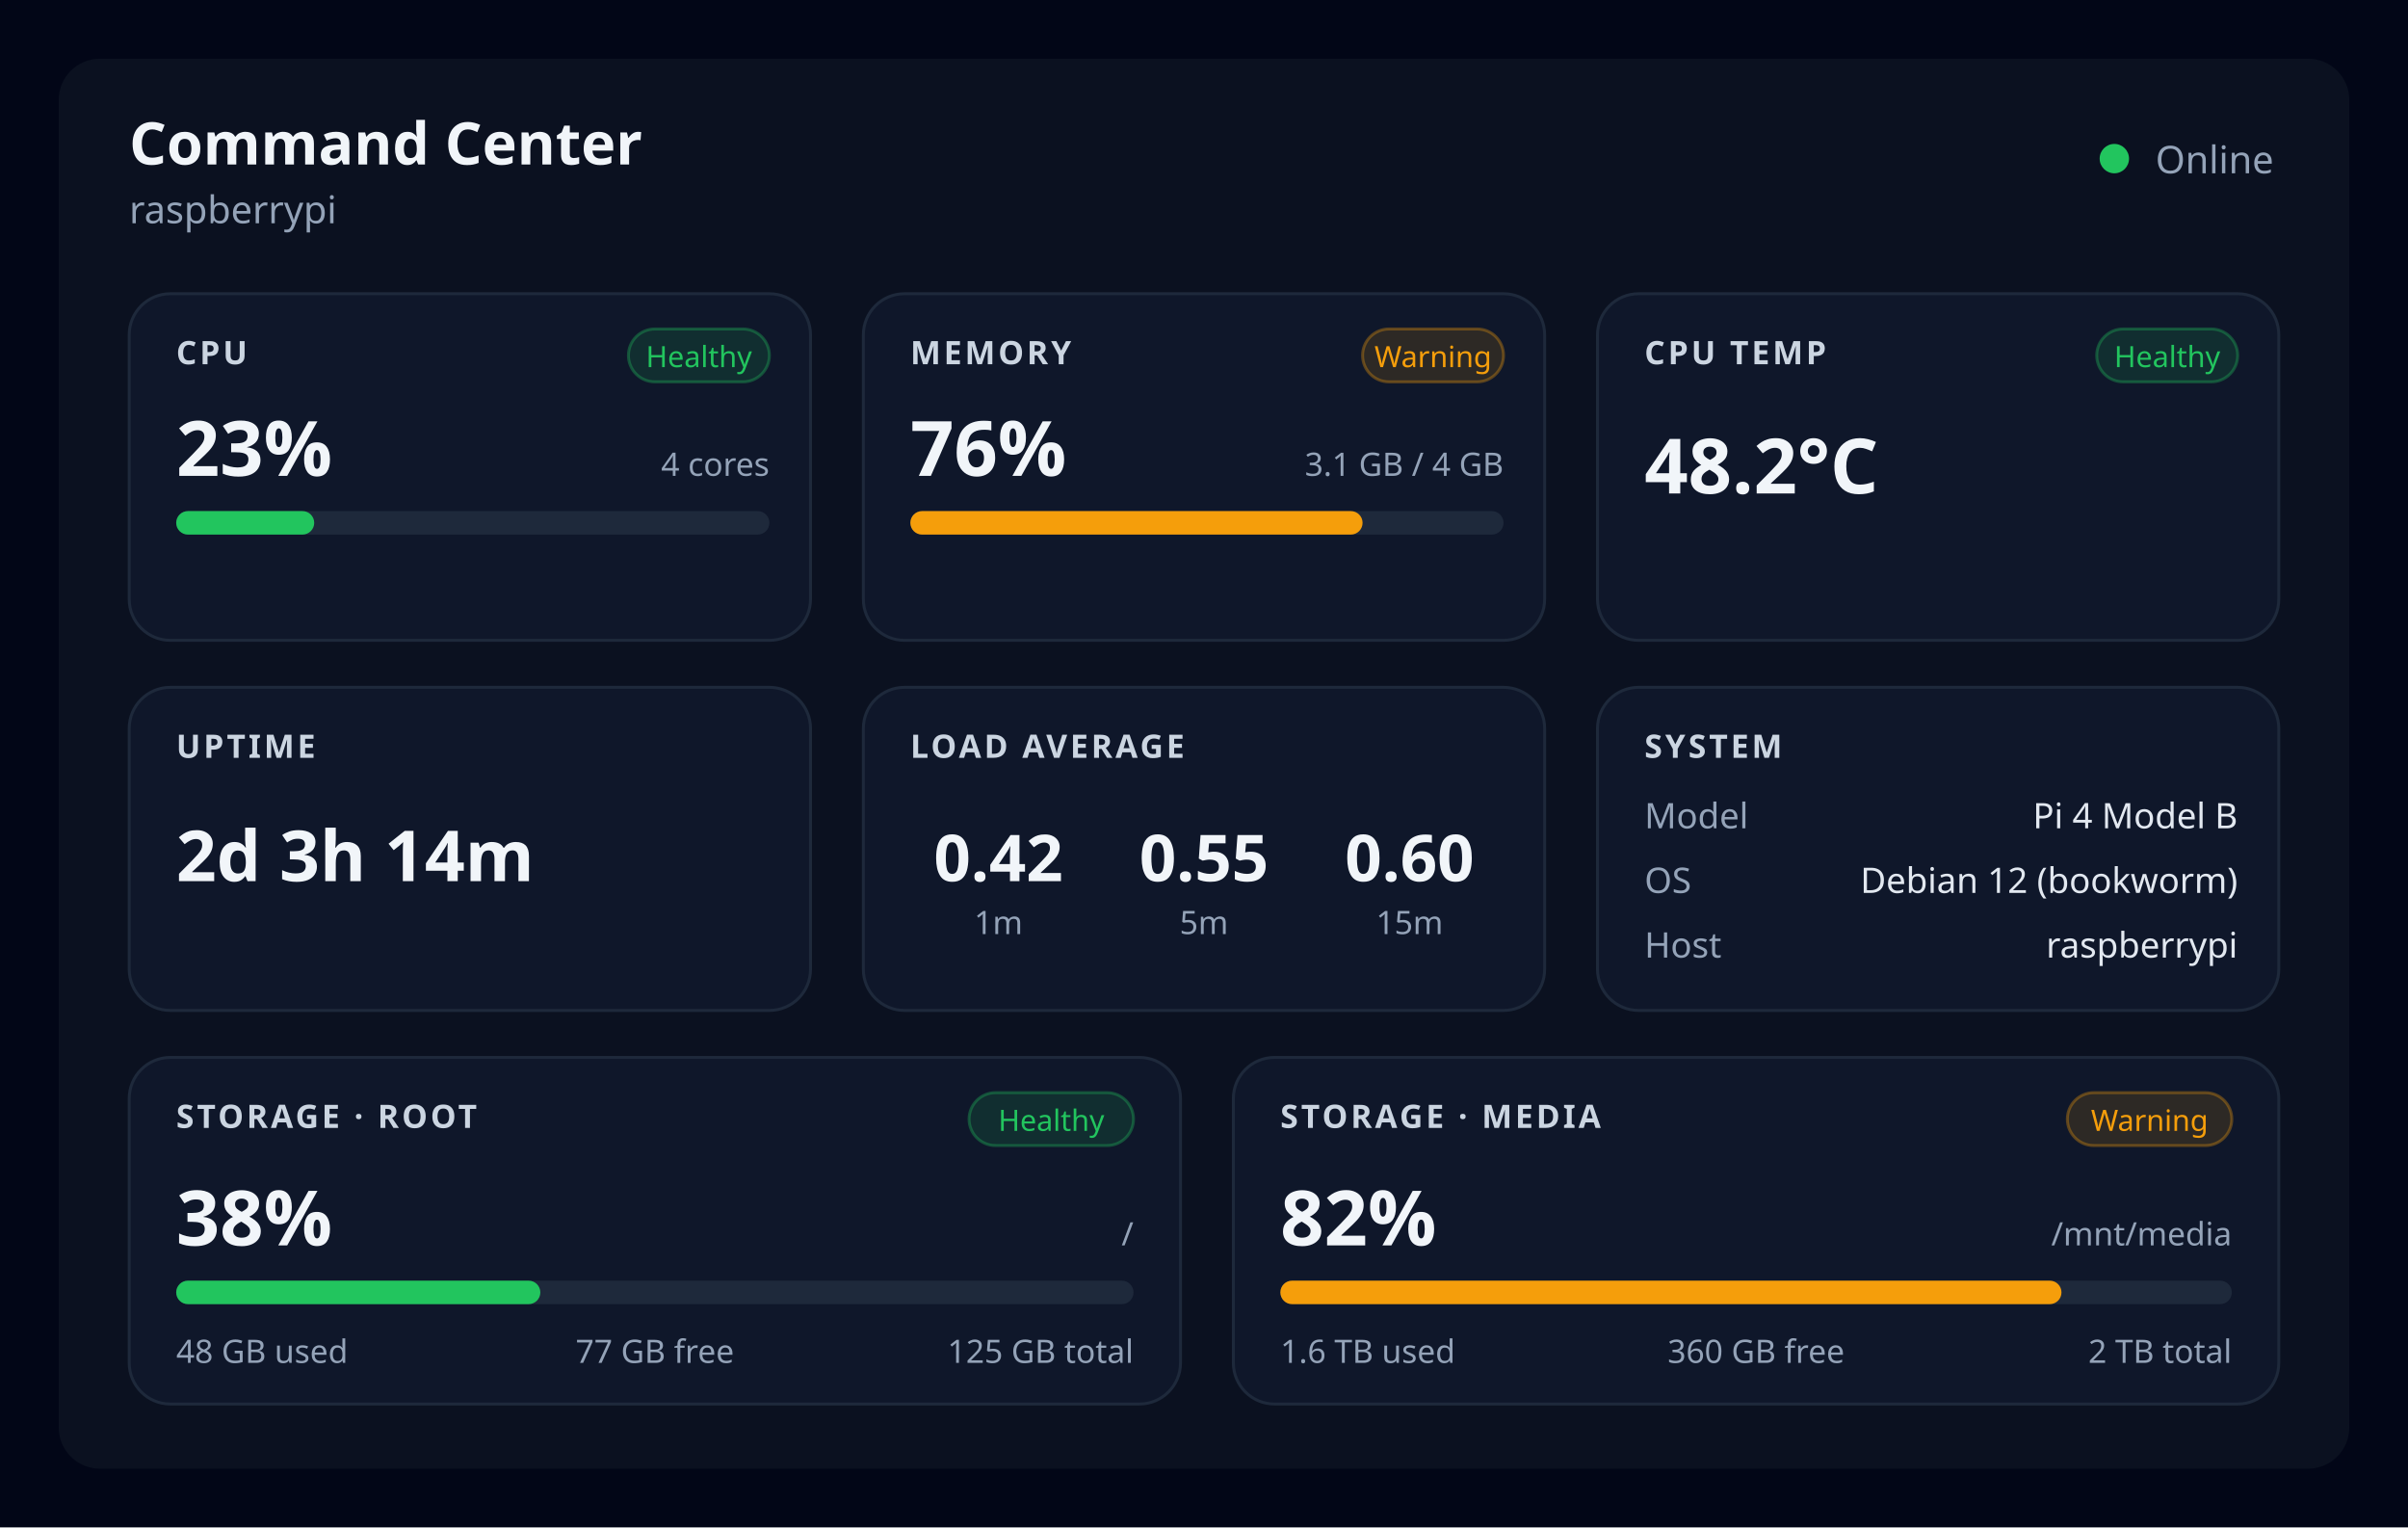
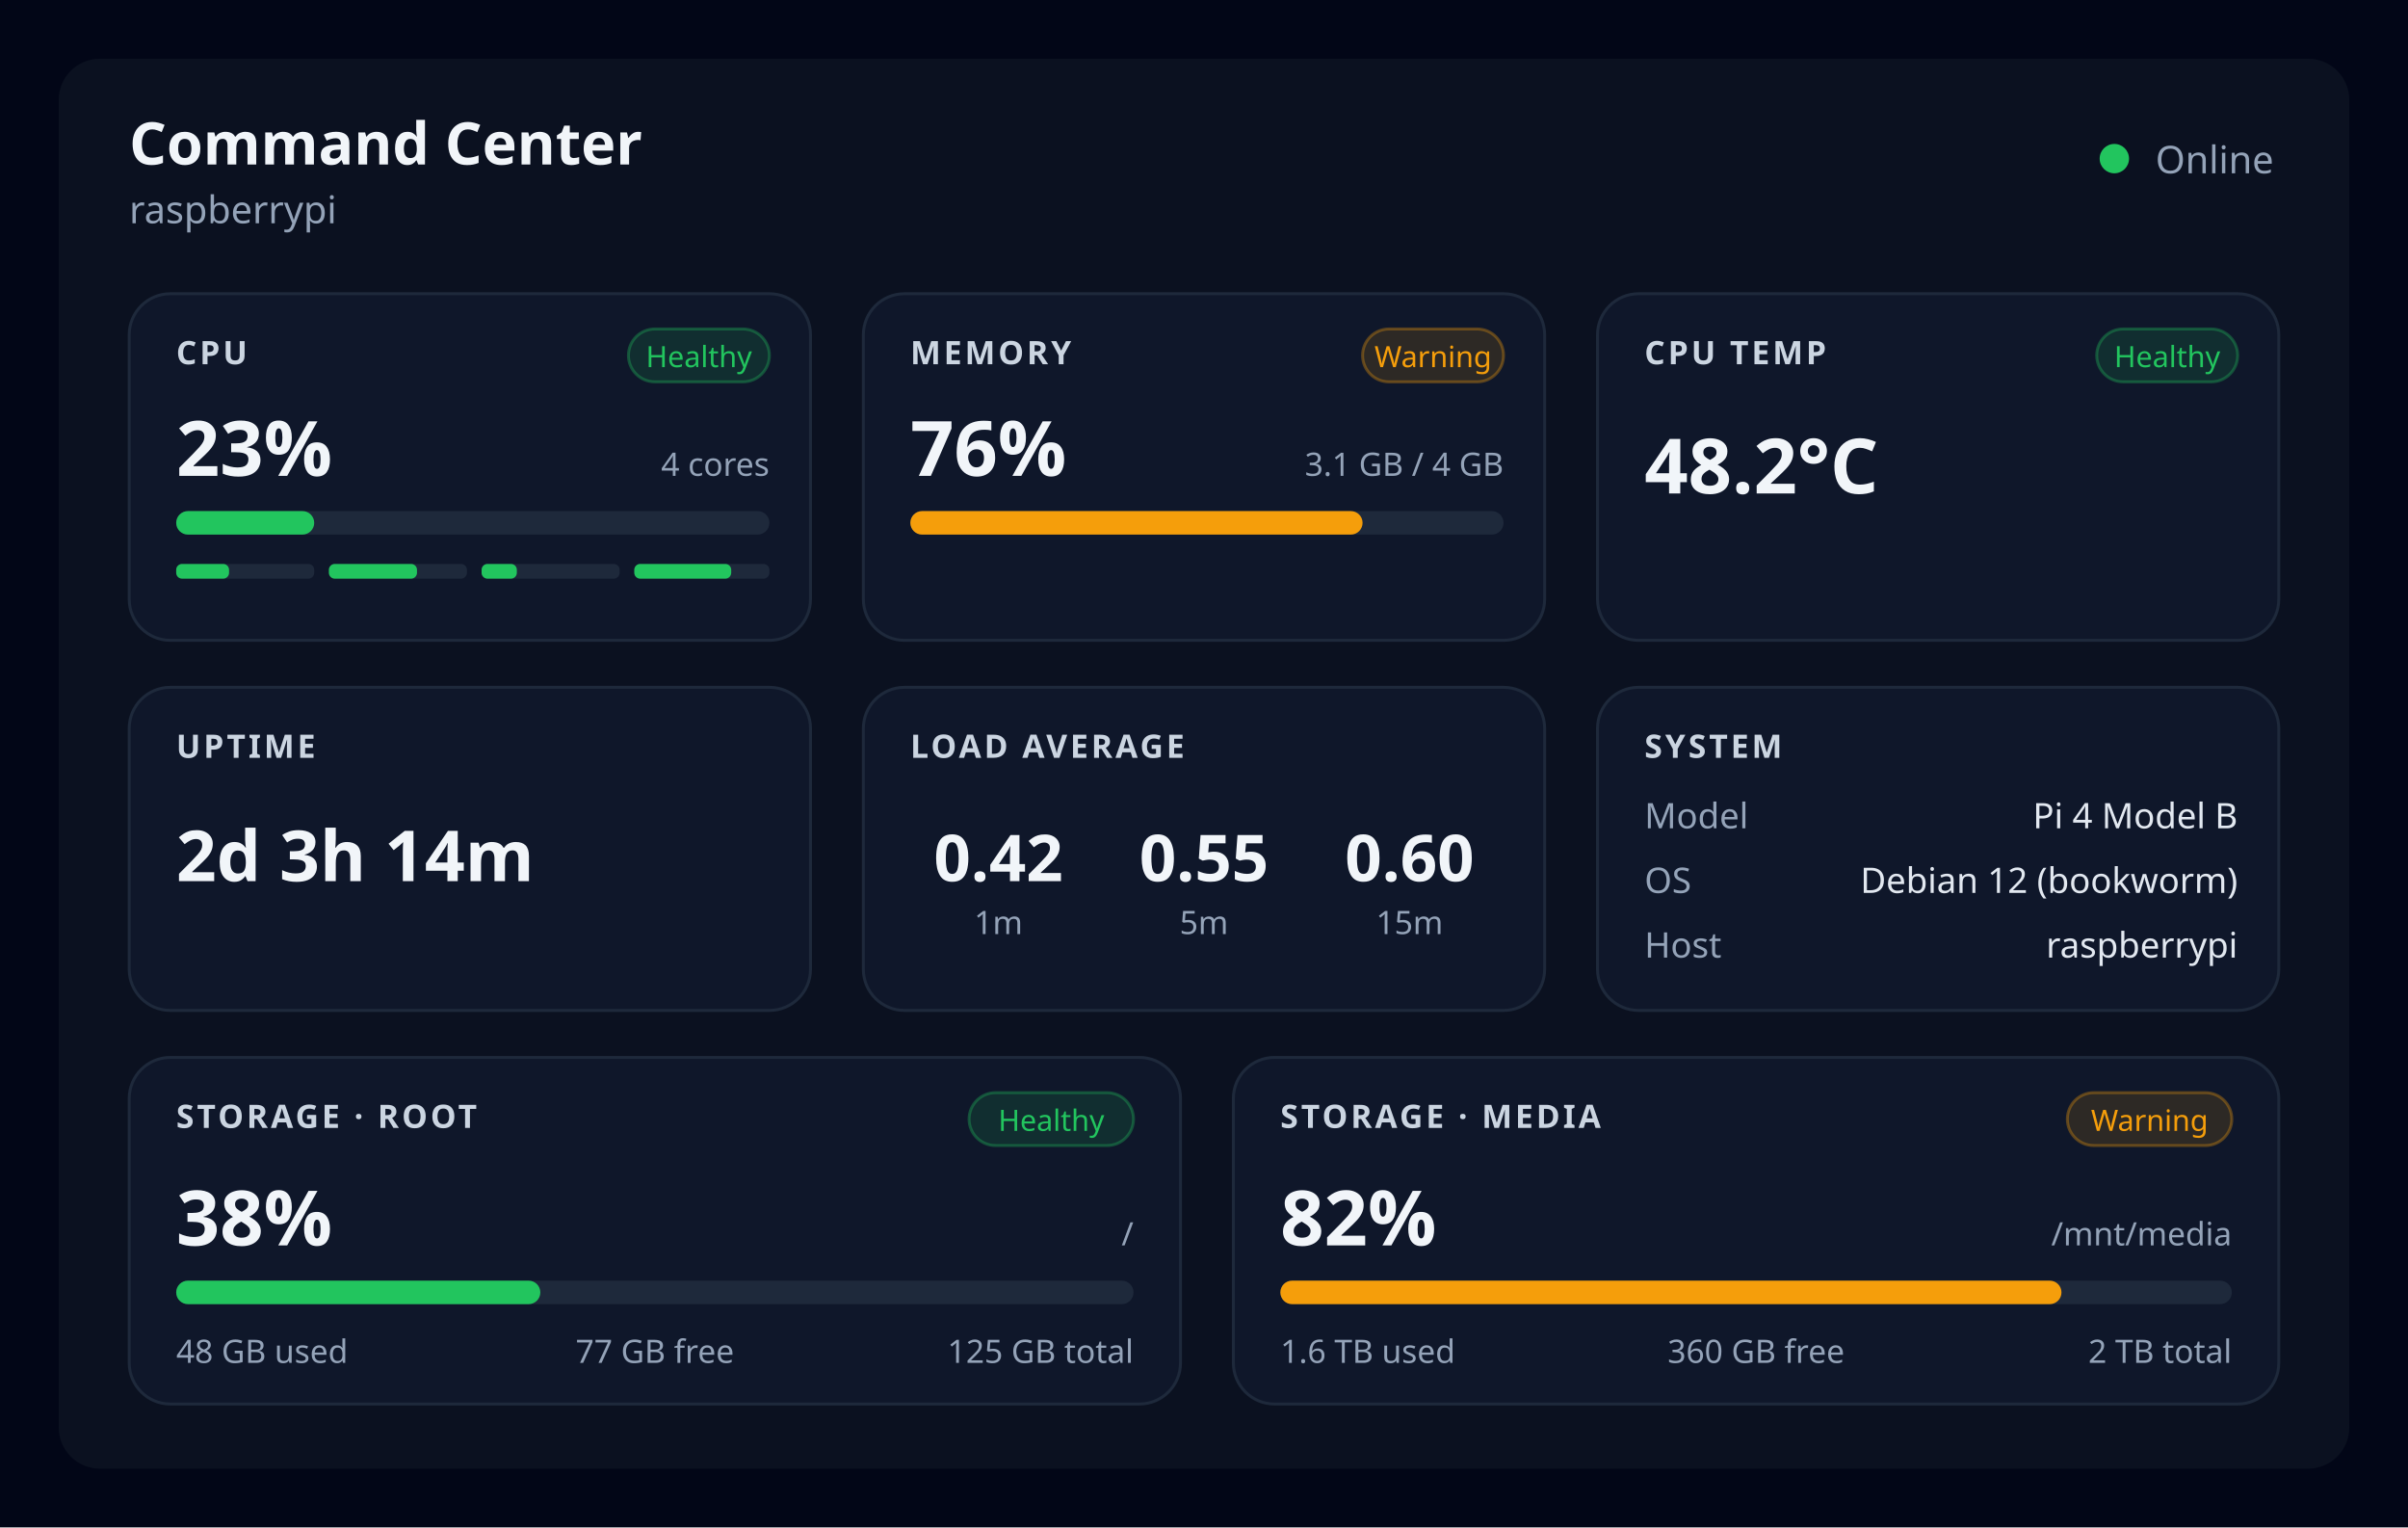
<svg xmlns="http://www.w3.org/2000/svg" width="820" height="520" viewBox="0 0 820 520" font-family="system-ui, sans-serif">
  <rect width="820" height="520" fill="#020617" />
  <rect x="20" y="20" width="780" height="480" rx="14" fill="#0b1120" />
  <text x="44" y="56" fill="#f1f5f9" font-size="20" font-weight="700">Command Center</text>
  <text x="44" y="76" fill="#94a3b8" font-size="13">raspberrypi</text>
  <circle cx="720" cy="54" r="5" fill="#22c55e" />
  <text x="734" y="59" fill="#94a3b8" font-size="13">Online</text>
  <g>
    <rect x="44" y="100" width="232" height="118" rx="14" fill="#0f172a" stroke="#1e293b" />
    <text x="60" y="124" fill="#cbd5e1" font-size="11" font-weight="600" letter-spacing="1">CPU</text>
    <rect x="214" y="112" width="48" height="18" rx="9" fill="#22c55e22" stroke="#22c55e55" />
    <text x="238" y="125" fill="#22c55e" font-size="10" text-anchor="middle">Healthy</text>
    <text x="60" y="162" fill="#f1f5f9" font-size="26" font-weight="700">23%</text>
    <text x="262" y="162" fill="#94a3b8" font-size="11" text-anchor="end">4 cores</text>
    <rect x="60" y="174" width="202" height="8" rx="4" fill="#1e293b" />
    <rect x="60" y="174" width="47" height="8" rx="4" fill="#22c55e" />
+     <rect x="60" y="192" width="47" height="5" rx="2" fill="#1e293b" />
+     <rect x="60" y="192" width="18" height="5" rx="2" fill="#22c55e" />
+     <rect x="112" y="192" width="47" height="5" rx="2" fill="#1e293b" />
+     <rect x="112" y="192" width="30" height="5" rx="2" fill="#22c55e" />
+     <rect x="164" y="192" width="47" height="5" rx="2" fill="#1e293b" />
+     <rect x="164" y="192" width="12" height="5" rx="2" fill="#22c55e" />
+     <rect x="216" y="192" width="46" height="5" rx="2" fill="#1e293b" />
+     <rect x="216" y="192" width="33" height="5" rx="2" fill="#22c55e" />
  </g>
  <g>
    <rect x="294" y="100" width="232" height="118" rx="14" fill="#0f172a" stroke="#1e293b" />
    <text x="310" y="124" fill="#cbd5e1" font-size="11" font-weight="600" letter-spacing="1">MEMORY</text>
    <rect x="464" y="112" width="48" height="18" rx="9" fill="#f59e0b22" stroke="#f59e0b55" />
    <text x="488" y="125" fill="#f59e0b" font-size="10" text-anchor="middle">Warning</text>
    <text x="310" y="162" fill="#f1f5f9" font-size="26" font-weight="700">76%</text>
    <text x="512" y="162" fill="#94a3b8" font-size="11" text-anchor="end">3.1 GB / 4 GB</text>
    <rect x="310" y="174" width="202" height="8" rx="4" fill="#1e293b" />
    <rect x="310" y="174" width="154" height="8" rx="4" fill="#f59e0b" />
  </g>
  <g>
    <rect x="544" y="100" width="232" height="118" rx="14" fill="#0f172a" stroke="#1e293b" />
    <text x="560" y="124" fill="#cbd5e1" font-size="11" font-weight="600" letter-spacing="1">CPU TEMP</text>
    <rect x="714" y="112" width="48" height="18" rx="9" fill="#22c55e22" stroke="#22c55e55" />
    <text x="738" y="125" fill="#22c55e" font-size="10" text-anchor="middle">Healthy</text>
    <text x="560" y="168" fill="#f1f5f9" font-size="26" font-weight="700">48.2°C</text>
  </g>
  <g>
    <rect x="44" y="234" width="232" height="110" rx="14" fill="#0f172a" stroke="#1e293b" />
    <text x="60" y="258" fill="#cbd5e1" font-size="11" font-weight="600" letter-spacing="1">UPTIME</text>
    <text x="60" y="300" fill="#f1f5f9" font-size="24" font-weight="700">2d 3h 14m</text>
  </g>
  <g>
    <rect x="294" y="234" width="232" height="110" rx="14" fill="#0f172a" stroke="#1e293b" />
    <text x="310" y="258" fill="#cbd5e1" font-size="11" font-weight="600" letter-spacing="1">LOAD AVERAGE</text>
    <text x="340" y="300" fill="#f1f5f9" font-size="22" font-weight="700" text-anchor="middle">0.42</text>
    <text x="340" y="318" fill="#94a3b8" font-size="11" text-anchor="middle">1m</text>
    <text x="410" y="300" fill="#f1f5f9" font-size="22" font-weight="700" text-anchor="middle">0.55</text>
    <text x="410" y="318" fill="#94a3b8" font-size="11" text-anchor="middle">5m</text>
    <text x="480" y="300" fill="#f1f5f9" font-size="22" font-weight="700" text-anchor="middle">0.60</text>
    <text x="480" y="318" fill="#94a3b8" font-size="11" text-anchor="middle">15m</text>
  </g>
  <g>
    <rect x="544" y="234" width="232" height="110" rx="14" fill="#0f172a" stroke="#1e293b" />
    <text x="560" y="258" fill="#cbd5e1" font-size="11" font-weight="600" letter-spacing="1">SYSTEM</text>
    <text x="560" y="282" fill="#94a3b8" font-size="12">Model</text>
    <text x="762" y="282" fill="#e2e8f0" font-size="12" text-anchor="end">Pi 4 Model B</text>
    <text x="560" y="304" fill="#94a3b8" font-size="12">OS</text>
    <text x="762" y="304" fill="#e2e8f0" font-size="12" text-anchor="end">Debian 12 (bookworm)</text>
    <text x="560" y="326" fill="#94a3b8" font-size="12">Host</text>
    <text x="762" y="326" fill="#e2e8f0" font-size="12" text-anchor="end">raspberrypi</text>
  </g>
  <g>
    <rect x="44" y="360" width="358" height="118" rx="14" fill="#0f172a" stroke="#1e293b" />
    <text x="60" y="384" fill="#cbd5e1" font-size="11" font-weight="600" letter-spacing="1">STORAGE · ROOT</text>
    <rect x="330" y="372" width="56" height="18" rx="9" fill="#22c55e22" stroke="#22c55e55" />
    <text x="358" y="385" fill="#22c55e" font-size="10" text-anchor="middle">Healthy</text>
    <text x="60" y="424" fill="#f1f5f9" font-size="26" font-weight="700">38%</text>
    <text x="386" y="424" fill="#94a3b8" font-size="11" text-anchor="end">/</text>
    <rect x="60" y="436" width="326" height="8" rx="4" fill="#1e293b" />
    <rect x="60" y="436" width="124" height="8" rx="4" fill="#22c55e" />
    <text x="60" y="464" fill="#94a3b8" font-size="11">48 GB used</text>
    <text x="223" y="464" fill="#94a3b8" font-size="11" text-anchor="middle">77 GB free</text>
    <text x="386" y="464" fill="#94a3b8" font-size="11" text-anchor="end">125 GB total</text>
  </g>
  <g>
    <rect x="420" y="360" width="356" height="118" rx="14" fill="#0f172a" stroke="#1e293b" />
    <text x="436" y="384" fill="#cbd5e1" font-size="11" font-weight="600" letter-spacing="1">STORAGE · MEDIA</text>
    <rect x="704" y="372" width="56" height="18" rx="9" fill="#f59e0b22" stroke="#f59e0b55" />
    <text x="732" y="385" fill="#f59e0b" font-size="10" text-anchor="middle">Warning</text>
    <text x="436" y="424" fill="#f1f5f9" font-size="26" font-weight="700">82%</text>
    <text x="760" y="424" fill="#94a3b8" font-size="11" text-anchor="end">/mnt/media</text>
    <rect x="436" y="436" width="324" height="8" rx="4" fill="#1e293b" />
    <rect x="436" y="436" width="266" height="8" rx="4" fill="#f59e0b" />
    <text x="436" y="464" fill="#94a3b8" font-size="11">1.6 TB used</text>
    <text x="598" y="464" fill="#94a3b8" font-size="11" text-anchor="middle">360 GB free</text>
    <text x="760" y="464" fill="#94a3b8" font-size="11" text-anchor="end">2 TB total</text>
  </g>
</svg>
